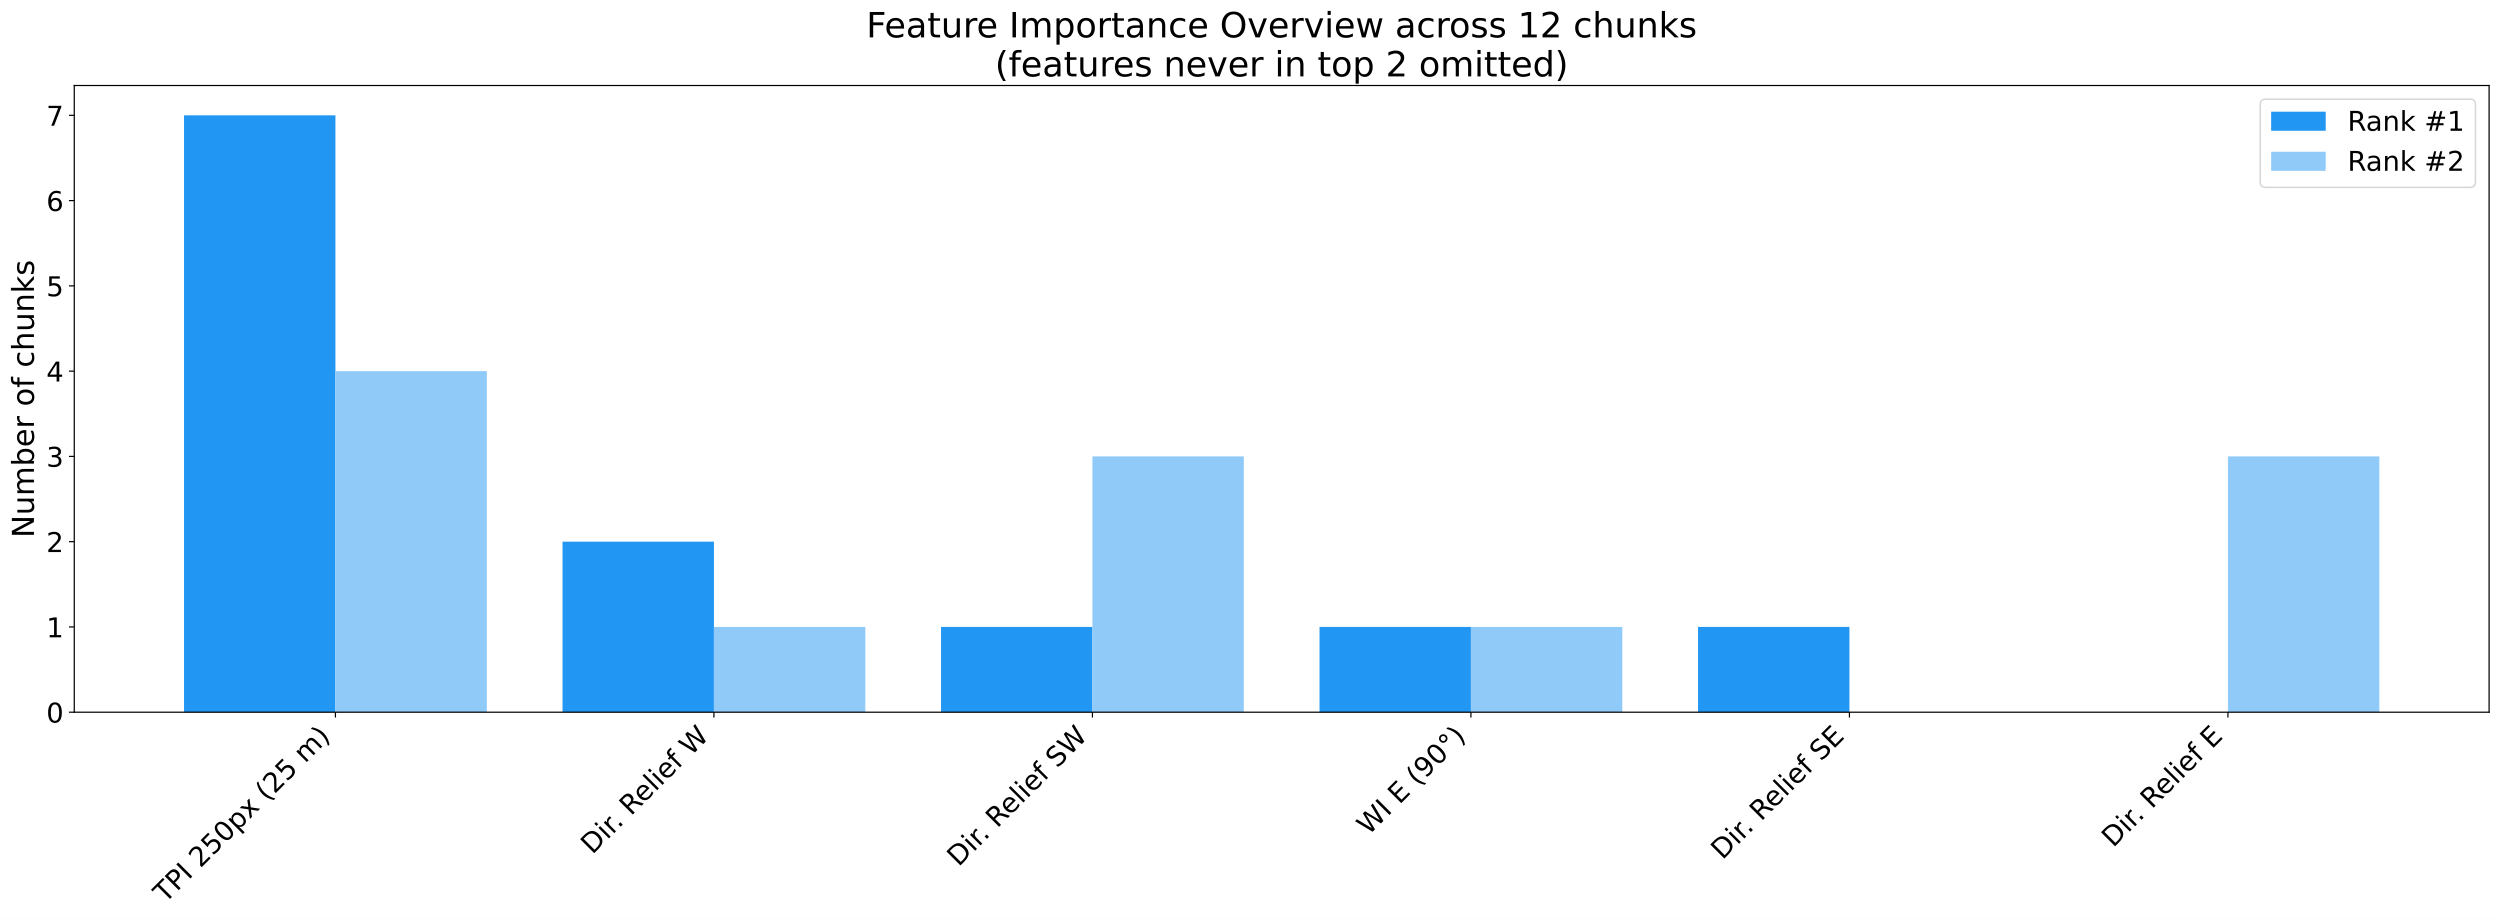
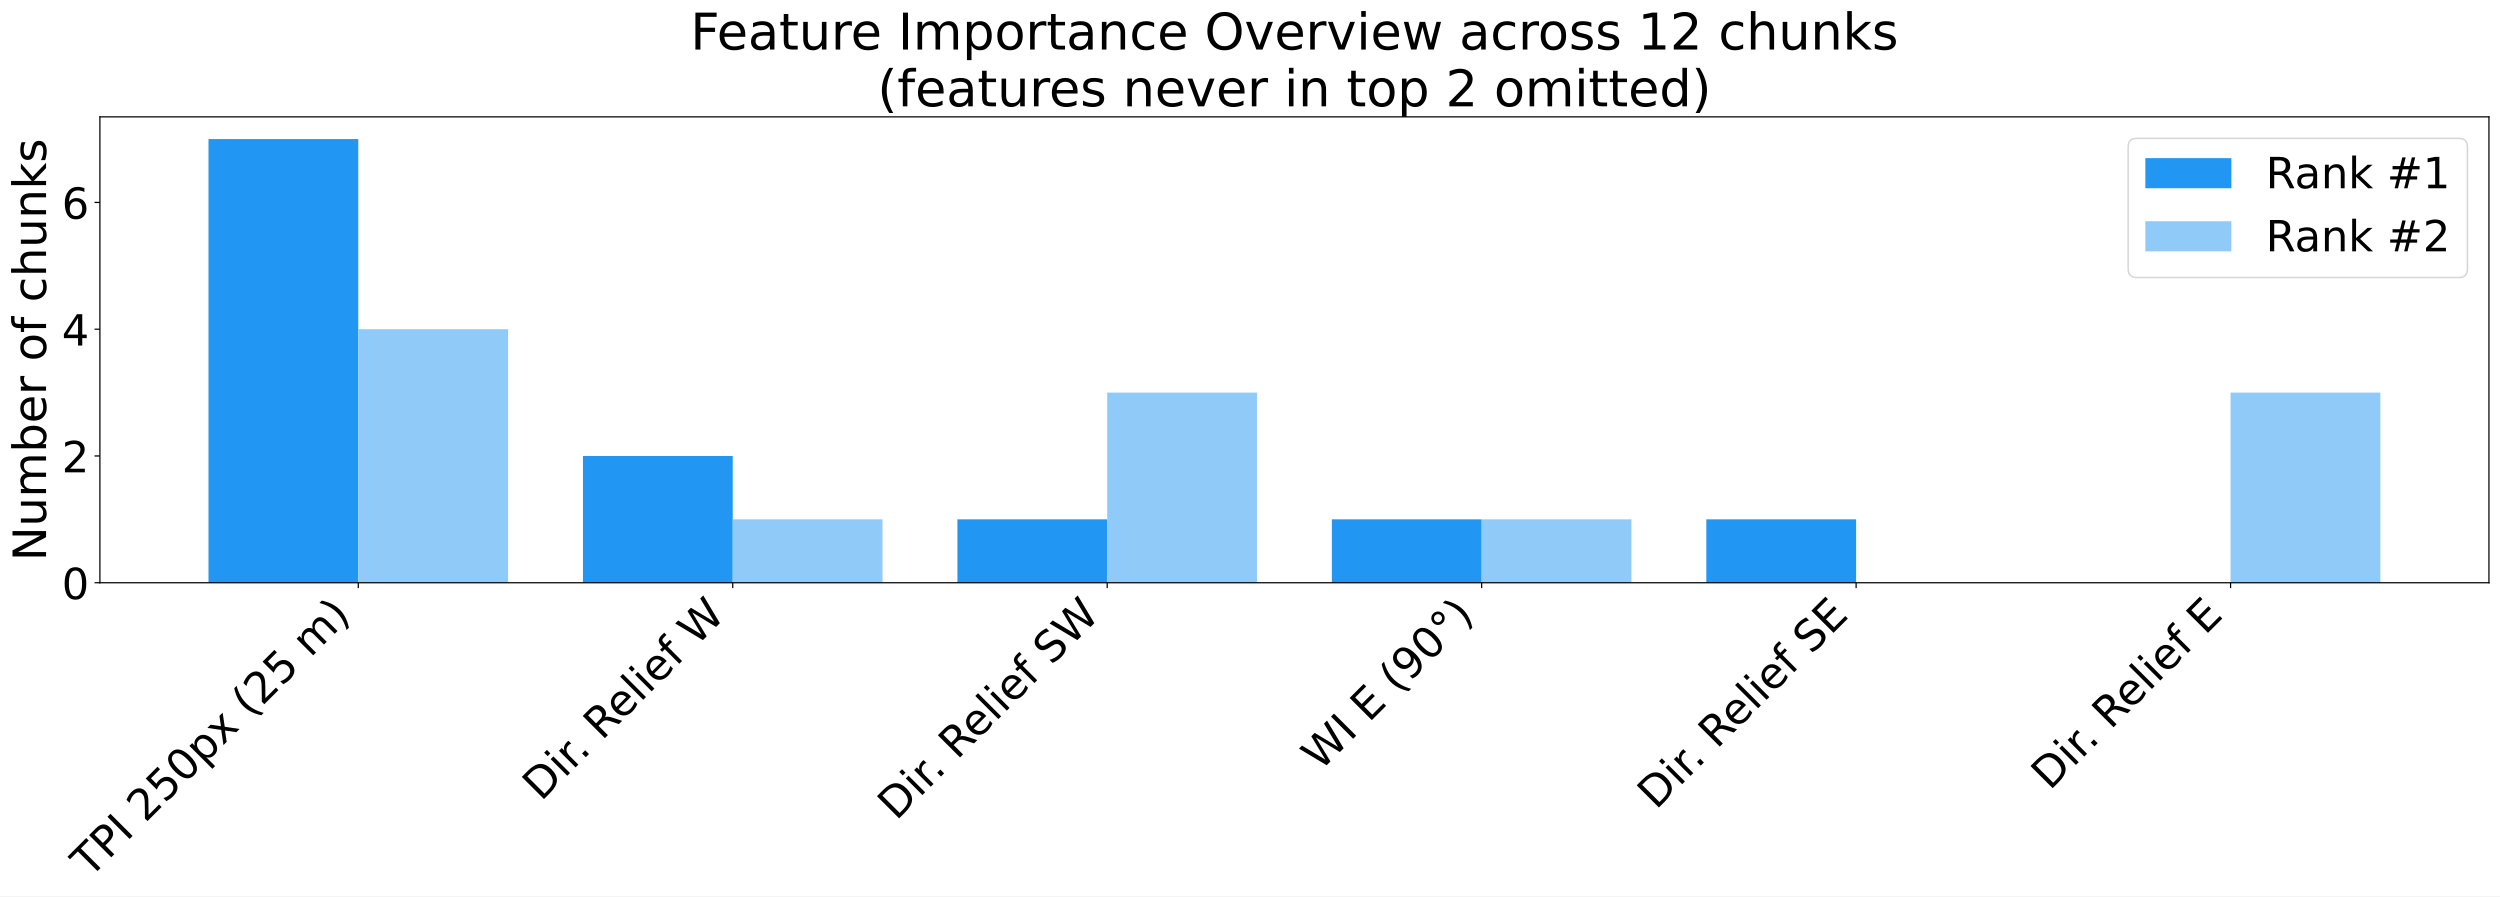
- <svg xmlns="http://www.w3.org/2000/svg" xmlns:xlink="http://www.w3.org/1999/xlink" width="1649.856pt" height="606.302pt" viewBox="0 0 1649.856 606.302" version="1.1">
+ <svg xmlns="http://www.w3.org/2000/svg" xmlns:xlink="http://www.w3.org/1999/xlink" width="1627.827pt" height="583.566pt" viewBox="0 0 1627.827 583.566" version="1.1">
  <defs>
    <style type="text/css">*{stroke-linejoin: round; stroke-linecap: butt}</style>
  </defs>
  <g id="figure_1">
    <g id="patch_1">
-       <path d="M 0 606.302  L 1649.856 606.302  L 1649.856 0  L 0 0  z " style="fill: #ffffff" />
+       <path d="M 0 583.566  L 1627.827 583.566  L 1627.827 0  L 0 0  z " style="fill: #ffffff" />
    </g>
    <g id="axes_1">
      <g id="patch_2">
-         <path d="M 49.009 470.012  L 1642.656 470.012  L 1642.656 56.431  L 49.009 56.431  z " style="fill: #ffffff" />
+         <path d="M 65.049 379.447  L 1620.627 379.447  L 1620.627 76.091  L 65.049 76.091  z " style="fill: #ffffff" />
      </g>
      <g id="patch_3">
-         <path d="M 121.447 470.012  L 221.362 470.012  L 221.362 76.126  L 121.447 76.126  z " clip-path="url(#p6438b0b3e3)" style="fill: #2196f3" />
+         <path d="M 135.757 379.447  L 233.286 379.447  L 233.286 90.536  L 135.757 90.536  z " clip-path="url(#pe30748d2df)" style="fill: #2196f3" />
      </g>
      <g id="patch_4">
-         <path d="M 371.235 470.012  L 471.151 470.012  L 471.151 357.473  L 371.235 357.473  z " clip-path="url(#p6438b0b3e3)" style="fill: #2196f3" />
+         <path d="M 379.578 379.447  L 477.107 379.447  L 477.107 296.901  L 379.578 296.901  z " clip-path="url(#pe30748d2df)" style="fill: #2196f3" />
      </g>
      <g id="patch_5">
-         <path d="M 621.023 470.012  L 720.939 470.012  L 720.939 413.742  L 621.023 413.742  z " clip-path="url(#p6438b0b3e3)" style="fill: #2196f3" />
+         <path d="M 623.399 379.447  L 720.928 379.447  L 720.928 338.174  L 623.399 338.174  z " clip-path="url(#pe30748d2df)" style="fill: #2196f3" />
      </g>
      <g id="patch_6">
-         <path d="M 870.811 470.012  L 970.727 470.012  L 970.727 413.742  L 870.811 413.742  z " clip-path="url(#p6438b0b3e3)" style="fill: #2196f3" />
+         <path d="M 867.22 379.447  L 964.749 379.447  L 964.749 338.174  L 867.22 338.174  z " clip-path="url(#pe30748d2df)" style="fill: #2196f3" />
      </g>
      <g id="patch_7">
-         <path d="M 1120.599 470.012  L 1220.515 470.012  L 1220.515 413.742  L 1120.599 413.742  z " clip-path="url(#p6438b0b3e3)" style="fill: #2196f3" />
+         <path d="M 1111.041 379.447  L 1208.57 379.447  L 1208.57 338.174  L 1111.041 338.174  z " clip-path="url(#pe30748d2df)" style="fill: #2196f3" />
      </g>
      <g id="patch_8">
-         <path d="M 1370.387 470.012  L 1470.303 470.012  L 1470.303 470.012  L 1370.387 470.012  z " clip-path="url(#p6438b0b3e3)" style="fill: #2196f3" />
+         <path d="M 1354.862 379.447  L 1452.39 379.447  L 1452.39 379.447  L 1354.862 379.447  z " clip-path="url(#pe30748d2df)" style="fill: #2196f3" />
      </g>
      <g id="patch_9">
-         <path d="M 221.362 470.012  L 321.278 470.012  L 321.278 244.934  L 221.362 244.934  z " clip-path="url(#p6438b0b3e3)" style="fill: #90caf9" />
+         <path d="M 233.286 379.447  L 330.814 379.447  L 330.814 214.355  L 233.286 214.355  z " clip-path="url(#pe30748d2df)" style="fill: #90caf9" />
      </g>
      <g id="patch_10">
-         <path d="M 471.151 470.012  L 571.066 470.012  L 571.066 413.742  L 471.151 413.742  z " clip-path="url(#p6438b0b3e3)" style="fill: #90caf9" />
+         <path d="M 477.107 379.447  L 574.635 379.447  L 574.635 338.174  L 477.107 338.174  z " clip-path="url(#pe30748d2df)" style="fill: #90caf9" />
      </g>
      <g id="patch_11">
-         <path d="M 720.939 470.012  L 820.854 470.012  L 820.854 301.203  L 720.939 301.203  z " clip-path="url(#p6438b0b3e3)" style="fill: #90caf9" />
+         <path d="M 720.928 379.447  L 818.456 379.447  L 818.456 255.628  L 720.928 255.628  z " clip-path="url(#pe30748d2df)" style="fill: #90caf9" />
      </g>
      <g id="patch_12">
-         <path d="M 970.727 470.012  L 1070.642 470.012  L 1070.642 413.742  L 970.727 413.742  z " clip-path="url(#p6438b0b3e3)" style="fill: #90caf9" />
+         <path d="M 964.749 379.447  L 1062.277 379.447  L 1062.277 338.174  L 964.749 338.174  z " clip-path="url(#pe30748d2df)" style="fill: #90caf9" />
      </g>
      <g id="patch_13">
-         <path d="M 1220.515 470.012  L 1320.43 470.012  L 1320.43 470.012  L 1220.515 470.012  z " clip-path="url(#p6438b0b3e3)" style="fill: #90caf9" />
+         <path d="M 1208.57 379.447  L 1306.098 379.447  L 1306.098 379.447  L 1208.57 379.447  z " clip-path="url(#pe30748d2df)" style="fill: #90caf9" />
      </g>
      <g id="patch_14">
-         <path d="M 1470.303 470.012  L 1570.218 470.012  L 1570.218 301.203  L 1470.303 301.203  z " clip-path="url(#p6438b0b3e3)" style="fill: #90caf9" />
+         <path d="M 1452.39 379.447  L 1549.919 379.447  L 1549.919 255.628  L 1452.39 255.628  z " clip-path="url(#pe30748d2df)" style="fill: #90caf9" />
      </g>
      <g id="matplotlib.axis_1">
        <g id="xtick_1">
          <g id="line2d_1">
            <defs>
-               <path id="m3a41e56d03" d="M 0 0  L 0 3.5  " style="stroke: #000000; stroke-width: 0.8" />
+               <path id="m54d99d243e" d="M 0 0  L 0 3.5  " style="stroke: #000000; stroke-width: 0.8" />
            </defs>
            <g>
-               <use xlink:href="#m3a41e56d03" x="221.362" y="470.012" style="stroke: #000000; stroke-width: 0.8" />
+               <use xlink:href="#m54d99d243e" x="233.286" y="379.447" style="stroke: #000000; stroke-width: 0.8" />
            </g>
          </g>
          <g id="text_1">
-             <g transform="translate(108.9431 596.4552) rotate(-45) scale(0.18 -0.18)">
+             <g transform="translate(58.41124 572.2481) rotate(-45) scale(0.28 -0.28)">
              <defs>
                <path id="DejaVuSans-54" d="M -19 4666  L 3928 4666  L 3928 4134  L 2272 4134  L 2272 0  L 1638 0  L 1638 4134  L -19 4134  L -19 4666  z " transform="scale(0.015625)" />
                <path id="DejaVuSans-50" d="M 1259 4147  L 1259 2394  L 2053 2394  Q 2494 2394 2734 2622  Q 2975 2850 2975 3272  Q 2975 3691 2734 3919  Q 2494 4147 2053 4147  L 1259 4147  z M 628 4666  L 2053 4666  Q 2838 4666 3239 4311  Q 3641 3956 3641 3272  Q 3641 2581 3239 2228  Q 2838 1875 2053 1875  L 1259 1875  L 1259 0  L 628 0  L 628 4666  z " transform="scale(0.015625)" />
                <path id="DejaVuSans-49" d="M 628 4666  L 1259 4666  L 1259 0  L 628 0  L 628 4666  z " transform="scale(0.015625)" />
                <path id="DejaVuSans-20" transform="scale(0.015625)" />
                <path id="DejaVuSans-32" d="M 1228 531  L 3431 531  L 3431 0  L 469 0  L 469 531  Q 828 903 1448 1529  Q 2069 2156 2228 2338  Q 2531 2678 2651 2914  Q 2772 3150 2772 3378  Q 2772 3750 2511 3984  Q 2250 4219 1831 4219  Q 1534 4219 1204 4116  Q 875 4013 500 3803  L 500 4441  Q 881 4594 1212 4672  Q 1544 4750 1819 4750  Q 2544 4750 2975 4387  Q 3406 4025 3406 3419  Q 3406 3131 3298 2873  Q 3191 2616 2906 2266  Q 2828 2175 2409 1742  Q 1991 1309 1228 531  z " transform="scale(0.015625)" />
                <path id="DejaVuSans-35" d="M 691 4666  L 3169 4666  L 3169 4134  L 1269 4134  L 1269 2991  Q 1406 3038 1543 3061  Q 1681 3084 1819 3084  Q 2600 3084 3056 2656  Q 3513 2228 3513 1497  Q 3513 744 3044 326  Q 2575 -91 1722 -91  Q 1428 -91 1123 -41  Q 819 9 494 109  L 494 744  Q 775 591 1075 516  Q 1375 441 1709 441  Q 2250 441 2565 725  Q 2881 1009 2881 1497  Q 2881 1984 2565 2268  Q 2250 2553 1709 2553  Q 1456 2553 1204 2497  Q 953 2441 691 2322  L 691 4666  z " transform="scale(0.015625)" />
                <path id="DejaVuSans-30" d="M 2034 4250  Q 1547 4250 1301 3770  Q 1056 3291 1056 2328  Q 1056 1369 1301 889  Q 1547 409 2034 409  Q 2525 409 2770 889  Q 3016 1369 3016 2328  Q 3016 3291 2770 3770  Q 2525 4250 2034 4250  z M 2034 4750  Q 2819 4750 3233 4129  Q 3647 3509 3647 2328  Q 3647 1150 3233 529  Q 2819 -91 2034 -91  Q 1250 -91 836 529  Q 422 1150 422 2328  Q 422 3509 836 4129  Q 1250 4750 2034 4750  z " transform="scale(0.015625)" />
                <path id="DejaVuSans-70" d="M 1159 525  L 1159 -1331  L 581 -1331  L 581 3500  L 1159 3500  L 1159 2969  Q 1341 3281 1617 3432  Q 1894 3584 2278 3584  Q 2916 3584 3314 3078  Q 3713 2572 3713 1747  Q 3713 922 3314 415  Q 2916 -91 2278 -91  Q 1894 -91 1617 61  Q 1341 213 1159 525  z M 3116 1747  Q 3116 2381 2855 2742  Q 2594 3103 2138 3103  Q 1681 3103 1420 2742  Q 1159 2381 1159 1747  Q 1159 1113 1420 752  Q 1681 391 2138 391  Q 2594 391 2855 752  Q 3116 1113 3116 1747  z " transform="scale(0.015625)" />
                <path id="DejaVuSans-78" d="M 3513 3500  L 2247 1797  L 3578 0  L 2900 0  L 1881 1375  L 863 0  L 184 0  L 1544 1831  L 300 3500  L 978 3500  L 1906 2253  L 2834 3500  L 3513 3500  z " transform="scale(0.015625)" />
                <path id="DejaVuSans-28" d="M 1984 4856  Q 1566 4138 1362 3434  Q 1159 2731 1159 2009  Q 1159 1288 1364 580  Q 1569 -128 1984 -844  L 1484 -844  Q 1016 -109 783 600  Q 550 1309 550 2009  Q 550 2706 781 3412  Q 1013 4119 1484 4856  L 1984 4856  z " transform="scale(0.015625)" />
                <path id="DejaVuSans-6d" d="M 3328 2828  Q 3544 3216 3844 3400  Q 4144 3584 4550 3584  Q 5097 3584 5394 3201  Q 5691 2819 5691 2113  L 5691 0  L 5113 0  L 5113 2094  Q 5113 2597 4934 2840  Q 4756 3084 4391 3084  Q 3944 3084 3684 2787  Q 3425 2491 3425 1978  L 3425 0  L 2847 0  L 2847 2094  Q 2847 2600 2669 2842  Q 2491 3084 2119 3084  Q 1678 3084 1418 2786  Q 1159 2488 1159 1978  L 1159 0  L 581 0  L 581 3500  L 1159 3500  L 1159 2956  Q 1356 3278 1631 3431  Q 1906 3584 2284 3584  Q 2666 3584 2933 3390  Q 3200 3197 3328 2828  z " transform="scale(0.015625)" />
                <path id="DejaVuSans-29" d="M 513 4856  L 1013 4856  Q 1481 4119 1714 3412  Q 1947 2706 1947 2009  Q 1947 1309 1714 600  Q 1481 -109 1013 -844  L 513 -844  Q 928 -128 1133 580  Q 1338 1288 1338 2009  Q 1338 2731 1133 3434  Q 928 4138 513 4856  z " transform="scale(0.015625)" />
              </defs>
              <use xlink:href="#DejaVuSans-54" />
              <use xlink:href="#DejaVuSans-50" transform="translate(61.08398 0)" />
              <use xlink:href="#DejaVuSans-49" transform="translate(121.3867 0)" />
              <use xlink:href="#DejaVuSans-20" transform="translate(150.8789 0)" />
              <use xlink:href="#DejaVuSans-32" transform="translate(182.666 0)" />
              <use xlink:href="#DejaVuSans-35" transform="translate(246.2891 0)" />
              <use xlink:href="#DejaVuSans-30" transform="translate(309.9121 0)" />
              <use xlink:href="#DejaVuSans-70" transform="translate(373.5352 0)" />
              <use xlink:href="#DejaVuSans-78" transform="translate(437.0117 0)" />
              <use xlink:href="#DejaVuSans-20" transform="translate(496.1914 0)" />
              <use xlink:href="#DejaVuSans-28" transform="translate(527.9785 0)" />
              <use xlink:href="#DejaVuSans-32" transform="translate(566.9922 0)" />
              <use xlink:href="#DejaVuSans-35" transform="translate(630.6152 0)" />
              <use xlink:href="#DejaVuSans-20" transform="translate(694.2383 0)" />
              <use xlink:href="#DejaVuSans-6d" transform="translate(726.0254 0)" />
              <use xlink:href="#DejaVuSans-29" transform="translate(823.4375 0)" />
            </g>
          </g>
        </g>
        <g id="xtick_2">
          <g id="line2d_2">
            <g>
-               <use xlink:href="#m3a41e56d03" x="471.151" y="470.012" style="stroke: #000000; stroke-width: 0.8" />
+               <use xlink:href="#m54d99d243e" x="477.107" y="379.447" style="stroke: #000000; stroke-width: 0.8" />
            </g>
          </g>
          <g id="text_2">
-             <g transform="translate(390.889 564.2973) rotate(-45) scale(0.18 -0.18)">
+             <g transform="translate(352.2556 522.2247) rotate(-45) scale(0.28 -0.28)">
              <defs>
                <path id="DejaVuSans-44" d="M 1259 4147  L 1259 519  L 2022 519  Q 2988 519 3436 956  Q 3884 1394 3884 2338  Q 3884 3275 3436 3711  Q 2988 4147 2022 4147  L 1259 4147  z M 628 4666  L 1925 4666  Q 3281 4666 3915 4102  Q 4550 3538 4550 2338  Q 4550 1131 3912 565  Q 3275 0 1925 0  L 628 0  L 628 4666  z " transform="scale(0.015625)" />
                <path id="DejaVuSans-69" d="M 603 3500  L 1178 3500  L 1178 0  L 603 0  L 603 3500  z M 603 4863  L 1178 4863  L 1178 4134  L 603 4134  L 603 4863  z " transform="scale(0.015625)" />
                <path id="DejaVuSans-72" d="M 2631 2963  Q 2534 3019 2420 3045  Q 2306 3072 2169 3072  Q 1681 3072 1420 2755  Q 1159 2438 1159 1844  L 1159 0  L 581 0  L 581 3500  L 1159 3500  L 1159 2956  Q 1341 3275 1631 3429  Q 1922 3584 2338 3584  Q 2397 3584 2469 3576  Q 2541 3569 2628 3553  L 2631 2963  z " transform="scale(0.015625)" />
                <path id="DejaVuSans-2e" d="M 684 794  L 1344 794  L 1344 0  L 684 0  L 684 794  z " transform="scale(0.015625)" />
                <path id="DejaVuSans-52" d="M 2841 2188  Q 3044 2119 3236 1894  Q 3428 1669 3622 1275  L 4263 0  L 3584 0  L 2988 1197  Q 2756 1666 2539 1819  Q 2322 1972 1947 1972  L 1259 1972  L 1259 0  L 628 0  L 628 4666  L 2053 4666  Q 2853 4666 3247 4331  Q 3641 3997 3641 3322  Q 3641 2881 3436 2590  Q 3231 2300 2841 2188  z M 1259 4147  L 1259 2491  L 2053 2491  Q 2509 2491 2742 2702  Q 2975 2913 2975 3322  Q 2975 3731 2742 3939  Q 2509 4147 2053 4147  L 1259 4147  z " transform="scale(0.015625)" />
                <path id="DejaVuSans-65" d="M 3597 1894  L 3597 1613  L 953 1613  Q 991 1019 1311 708  Q 1631 397 2203 397  Q 2534 397 2845 478  Q 3156 559 3463 722  L 3463 178  Q 3153 47 2828 -22  Q 2503 -91 2169 -91  Q 1331 -91 842 396  Q 353 884 353 1716  Q 353 2575 817 3079  Q 1281 3584 2069 3584  Q 2775 3584 3186 3129  Q 3597 2675 3597 1894  z M 3022 2063  Q 3016 2534 2758 2815  Q 2500 3097 2075 3097  Q 1594 3097 1305 2825  Q 1016 2553 972 2059  L 3022 2063  z " transform="scale(0.015625)" />
                <path id="DejaVuSans-6c" d="M 603 4863  L 1178 4863  L 1178 0  L 603 0  L 603 4863  z " transform="scale(0.015625)" />
                <path id="DejaVuSans-66" d="M 2375 4863  L 2375 4384  L 1825 4384  Q 1516 4384 1395 4259  Q 1275 4134 1275 3809  L 1275 3500  L 2222 3500  L 2222 3053  L 1275 3053  L 1275 0  L 697 0  L 697 3053  L 147 3053  L 147 3500  L 697 3500  L 697 3744  Q 697 4328 969 4595  Q 1241 4863 1831 4863  L 2375 4863  z " transform="scale(0.015625)" />
                <path id="DejaVuSans-57" d="M 213 4666  L 850 4666  L 1831 722  L 2809 4666  L 3519 4666  L 4500 722  L 5478 4666  L 6119 4666  L 4947 0  L 4153 0  L 3169 4050  L 2175 0  L 1381 0  L 213 4666  z " transform="scale(0.015625)" />
              </defs>
              <use xlink:href="#DejaVuSans-44" />
              <use xlink:href="#DejaVuSans-69" transform="translate(77.00195 0)" />
              <use xlink:href="#DejaVuSans-72" transform="translate(104.7852 0)" />
              <use xlink:href="#DejaVuSans-2e" transform="translate(136.7734 0)" />
              <use xlink:href="#DejaVuSans-20" transform="translate(168.5605 0)" />
              <use xlink:href="#DejaVuSans-52" transform="translate(200.3477 0)" />
              <use xlink:href="#DejaVuSans-65" transform="translate(265.3301 0)" />
              <use xlink:href="#DejaVuSans-6c" transform="translate(326.8535 0)" />
              <use xlink:href="#DejaVuSans-69" transform="translate(354.6367 0)" />
              <use xlink:href="#DejaVuSans-65" transform="translate(382.4199 0)" />
              <use xlink:href="#DejaVuSans-66" transform="translate(443.9434 0)" />
              <use xlink:href="#DejaVuSans-20" transform="translate(479.1484 0)" />
              <use xlink:href="#DejaVuSans-57" transform="translate(510.9355 0)" />
            </g>
          </g>
        </g>
        <g id="xtick_3">
          <g id="line2d_3">
            <g>
-               <use xlink:href="#m3a41e56d03" x="720.939" y="470.012" style="stroke: #000000; stroke-width: 0.8" />
+               <use xlink:href="#m54d99d243e" x="720.928" y="379.447" style="stroke: #000000; stroke-width: 0.8" />
            </g>
          </g>
          <g id="text_3">
-             <g transform="translate(632.5968 572.3775) rotate(-45) scale(0.18 -0.18)">
+             <g transform="translate(583.5072 534.794) rotate(-45) scale(0.28 -0.28)">
              <defs>
                <path id="DejaVuSans-53" d="M 3425 4513  L 3425 3897  Q 3066 4069 2747 4153  Q 2428 4238 2131 4238  Q 1616 4238 1336 4038  Q 1056 3838 1056 3469  Q 1056 3159 1242 3001  Q 1428 2844 1947 2747  L 2328 2669  Q 3034 2534 3370 2195  Q 3706 1856 3706 1288  Q 3706 609 3251 259  Q 2797 -91 1919 -91  Q 1588 -91 1214 -16  Q 841 59 441 206  L 441 856  Q 825 641 1194 531  Q 1563 422 1919 422  Q 2459 422 2753 634  Q 3047 847 3047 1241  Q 3047 1584 2836 1778  Q 2625 1972 2144 2069  L 1759 2144  Q 1053 2284 737 2584  Q 422 2884 422 3419  Q 422 4038 858 4394  Q 1294 4750 2059 4750  Q 2388 4750 2728 4690  Q 3069 4631 3425 4513  z " transform="scale(0.015625)" />
              </defs>
              <use xlink:href="#DejaVuSans-44" />
              <use xlink:href="#DejaVuSans-69" transform="translate(77.00195 0)" />
              <use xlink:href="#DejaVuSans-72" transform="translate(104.7852 0)" />
              <use xlink:href="#DejaVuSans-2e" transform="translate(136.7734 0)" />
              <use xlink:href="#DejaVuSans-20" transform="translate(168.5605 0)" />
              <use xlink:href="#DejaVuSans-52" transform="translate(200.3477 0)" />
              <use xlink:href="#DejaVuSans-65" transform="translate(265.3301 0)" />
              <use xlink:href="#DejaVuSans-6c" transform="translate(326.8535 0)" />
              <use xlink:href="#DejaVuSans-69" transform="translate(354.6367 0)" />
              <use xlink:href="#DejaVuSans-65" transform="translate(382.4199 0)" />
              <use xlink:href="#DejaVuSans-66" transform="translate(443.9434 0)" />
              <use xlink:href="#DejaVuSans-20" transform="translate(479.1484 0)" />
              <use xlink:href="#DejaVuSans-53" transform="translate(510.9355 0)" />
              <use xlink:href="#DejaVuSans-57" transform="translate(574.4121 0)" />
            </g>
          </g>
        </g>
        <g id="xtick_4">
          <g id="line2d_4">
            <g>
-               <use xlink:href="#m3a41e56d03" x="970.727" y="470.012" style="stroke: #000000; stroke-width: 0.8" />
+               <use xlink:href="#m54d99d243e" x="964.749" y="379.447" style="stroke: #000000; stroke-width: 0.8" />
            </g>
          </g>
          <g id="text_4">
-             <g transform="translate(903.1154 551.6469) rotate(-45) scale(0.18 -0.18)">
+             <g transform="translate(859.5758 502.5464) rotate(-45) scale(0.28 -0.28)">
              <defs>
                <path id="DejaVuSans-45" d="M 628 4666  L 3578 4666  L 3578 4134  L 1259 4134  L 1259 2753  L 3481 2753  L 3481 2222  L 1259 2222  L 1259 531  L 3634 531  L 3634 0  L 628 0  L 628 4666  z " transform="scale(0.015625)" />
                <path id="DejaVuSans-39" d="M 703 97  L 703 672  Q 941 559 1184 500  Q 1428 441 1663 441  Q 2288 441 2617 861  Q 2947 1281 2994 2138  Q 2813 1869 2534 1725  Q 2256 1581 1919 1581  Q 1219 1581 811 2004  Q 403 2428 403 3163  Q 403 3881 828 4315  Q 1253 4750 1959 4750  Q 2769 4750 3195 4129  Q 3622 3509 3622 2328  Q 3622 1225 3098 567  Q 2575 -91 1691 -91  Q 1453 -91 1209 -44  Q 966 3 703 97  z M 1959 2075  Q 2384 2075 2632 2365  Q 2881 2656 2881 3163  Q 2881 3666 2632 3958  Q 2384 4250 1959 4250  Q 1534 4250 1286 3958  Q 1038 3666 1038 3163  Q 1038 2656 1286 2365  Q 1534 2075 1959 2075  z " transform="scale(0.015625)" />
                <path id="DejaVuSans-b0" d="M 1600 4347  Q 1350 4347 1178 4173  Q 1006 4000 1006 3750  Q 1006 3503 1178 3333  Q 1350 3163 1600 3163  Q 1850 3163 2022 3333  Q 2194 3503 2194 3750  Q 2194 3997 2020 4172  Q 1847 4347 1600 4347  z M 1600 4750  Q 1800 4750 1984 4673  Q 2169 4597 2303 4453  Q 2447 4313 2519 4134  Q 2591 3956 2591 3750  Q 2591 3338 2302 3052  Q 2013 2766 1594 2766  Q 1172 2766 890 3047  Q 609 3328 609 3750  Q 609 4169 896 4459  Q 1184 4750 1600 4750  z " transform="scale(0.015625)" />
              </defs>
              <use xlink:href="#DejaVuSans-57" />
              <use xlink:href="#DejaVuSans-49" transform="translate(98.87695 0)" />
              <use xlink:href="#DejaVuSans-20" transform="translate(128.3691 0)" />
              <use xlink:href="#DejaVuSans-45" transform="translate(160.1562 0)" />
              <use xlink:href="#DejaVuSans-20" transform="translate(223.3398 0)" />
              <use xlink:href="#DejaVuSans-28" transform="translate(255.127 0)" />
              <use xlink:href="#DejaVuSans-39" transform="translate(294.1406 0)" />
              <use xlink:href="#DejaVuSans-30" transform="translate(357.7637 0)" />
              <use xlink:href="#DejaVuSans-b0" transform="translate(421.3867 0)" />
              <use xlink:href="#DejaVuSans-29" transform="translate(471.3867 0)" />
            </g>
          </g>
        </g>
        <g id="xtick_5">
          <g id="line2d_5">
            <g>
-               <use xlink:href="#m3a41e56d03" x="1220.515" y="470.012" style="stroke: #000000; stroke-width: 0.8" />
+               <use xlink:href="#m54d99d243e" x="1208.57" y="379.447" style="stroke: #000000; stroke-width: 0.8" />
            </g>
          </g>
          <g id="text_5">
-             <g transform="translate(1136.715 567.8353) rotate(-45) scale(0.18 -0.18)">
+             <g transform="translate(1078.215 527.7282) rotate(-45) scale(0.28 -0.28)">
              <use xlink:href="#DejaVuSans-44" />
              <use xlink:href="#DejaVuSans-69" transform="translate(77.00195 0)" />
              <use xlink:href="#DejaVuSans-72" transform="translate(104.7852 0)" />
              <use xlink:href="#DejaVuSans-2e" transform="translate(136.7734 0)" />
              <use xlink:href="#DejaVuSans-20" transform="translate(168.5605 0)" />
              <use xlink:href="#DejaVuSans-52" transform="translate(200.3477 0)" />
              <use xlink:href="#DejaVuSans-65" transform="translate(265.3301 0)" />
              <use xlink:href="#DejaVuSans-6c" transform="translate(326.8535 0)" />
              <use xlink:href="#DejaVuSans-69" transform="translate(354.6367 0)" />
              <use xlink:href="#DejaVuSans-65" transform="translate(382.4199 0)" />
              <use xlink:href="#DejaVuSans-66" transform="translate(443.9434 0)" />
              <use xlink:href="#DejaVuSans-20" transform="translate(479.1484 0)" />
              <use xlink:href="#DejaVuSans-53" transform="translate(510.9355 0)" />
              <use xlink:href="#DejaVuSans-45" transform="translate(574.4121 0)" />
            </g>
          </g>
        </g>
        <g id="xtick_6">
          <g id="line2d_6">
            <g>
-               <use xlink:href="#m3a41e56d03" x="1470.303" y="470.012" style="stroke: #000000; stroke-width: 0.8" />
+               <use xlink:href="#m54d99d243e" x="1452.39" y="379.447" style="stroke: #000000; stroke-width: 0.8" />
            </g>
          </g>
          <g id="text_6">
-             <g transform="translate(1394.583 559.755) rotate(-45) scale(0.18 -0.18)">
+             <g transform="translate(1334.605 515.159) rotate(-45) scale(0.28 -0.28)">
              <use xlink:href="#DejaVuSans-44" />
              <use xlink:href="#DejaVuSans-69" transform="translate(77.00195 0)" />
              <use xlink:href="#DejaVuSans-72" transform="translate(104.7852 0)" />
              <use xlink:href="#DejaVuSans-2e" transform="translate(136.7734 0)" />
              <use xlink:href="#DejaVuSans-20" transform="translate(168.5605 0)" />
              <use xlink:href="#DejaVuSans-52" transform="translate(200.3477 0)" />
              <use xlink:href="#DejaVuSans-65" transform="translate(265.3301 0)" />
              <use xlink:href="#DejaVuSans-6c" transform="translate(326.8535 0)" />
              <use xlink:href="#DejaVuSans-69" transform="translate(354.6367 0)" />
              <use xlink:href="#DejaVuSans-65" transform="translate(382.4199 0)" />
              <use xlink:href="#DejaVuSans-66" transform="translate(443.9434 0)" />
              <use xlink:href="#DejaVuSans-20" transform="translate(479.1484 0)" />
              <use xlink:href="#DejaVuSans-45" transform="translate(510.9355 0)" />
            </g>
          </g>
        </g>
      </g>
      <g id="matplotlib.axis_2">
        <g id="ytick_1">
          <g id="line2d_7">
            <defs>
-               <path id="mb2221ef22f" d="M 0 0  L -3.5 0  " style="stroke: #000000; stroke-width: 0.8" />
+               <path id="m50b1406641" d="M 0 0  L -3.5 0  " style="stroke: #000000; stroke-width: 0.8" />
            </defs>
            <g>
-               <use xlink:href="#mb2221ef22f" x="49.009" y="470.012" style="stroke: #000000; stroke-width: 0.8" />
+               <use xlink:href="#m50b1406641" x="65.049" y="379.447" style="stroke: #000000; stroke-width: 0.8" />
            </g>
          </g>
          <g id="text_7">
-             <g transform="translate(30.55625 476.8502) scale(0.18 -0.18)">
+             <g transform="translate(40.23438 390.0848) scale(0.28 -0.28)">
              <use xlink:href="#DejaVuSans-30" />
            </g>
          </g>
        </g>
        <g id="ytick_2">
          <g id="line2d_8">
            <g>
-               <use xlink:href="#mb2221ef22f" x="49.009" y="413.742" style="stroke: #000000; stroke-width: 0.8" />
+               <use xlink:href="#m50b1406641" x="65.049" y="296.901" style="stroke: #000000; stroke-width: 0.8" />
            </g>
          </g>
          <g id="text_8">
-             <g transform="translate(30.55625 420.5808) scale(0.18 -0.18)">
-               <defs>
-                 <path id="DejaVuSans-31" d="M 794 531  L 1825 531  L 1825 4091  L 703 3866  L 703 4441  L 1819 4666  L 2450 4666  L 2450 531  L 3481 531  L 3481 0  L 794 0  L 794 531  z " transform="scale(0.015625)" />
-               </defs>
-               <use xlink:href="#DejaVuSans-31" />
+             <g transform="translate(40.23438 307.5388) scale(0.28 -0.28)">
+               <use xlink:href="#DejaVuSans-32" />
            </g>
          </g>
        </g>
        <g id="ytick_3">
          <g id="line2d_9">
            <g>
-               <use xlink:href="#mb2221ef22f" x="49.009" y="357.473" style="stroke: #000000; stroke-width: 0.8" />
+               <use xlink:href="#m50b1406641" x="65.049" y="214.355" style="stroke: #000000; stroke-width: 0.8" />
            </g>
          </g>
          <g id="text_9">
-             <g transform="translate(30.55625 364.3114) scale(0.18 -0.18)">
-               <use xlink:href="#DejaVuSans-32" />
+             <g transform="translate(40.23438 224.9929) scale(0.28 -0.28)">
+               <defs>
+                 <path id="DejaVuSans-34" d="M 2419 4116  L 825 1625  L 2419 1625  L 2419 4116  z M 2253 4666  L 3047 4666  L 3047 1625  L 3713 1625  L 3713 1100  L 3047 1100  L 3047 0  L 2419 0  L 2419 1100  L 313 1100  L 313 1709  L 2253 4666  z " transform="scale(0.015625)" />
+               </defs>
+               <use xlink:href="#DejaVuSans-34" />
            </g>
          </g>
        </g>
        <g id="ytick_4">
          <g id="line2d_10">
            <g>
-               <use xlink:href="#mb2221ef22f" x="49.009" y="301.203" style="stroke: #000000; stroke-width: 0.8" />
+               <use xlink:href="#m50b1406641" x="65.049" y="131.809" style="stroke: #000000; stroke-width: 0.8" />
            </g>
          </g>
          <g id="text_10">
-             <g transform="translate(30.55625 308.0419) scale(0.18 -0.18)">
-               <defs>
-                 <path id="DejaVuSans-33" d="M 2597 2516  Q 3050 2419 3304 2112  Q 3559 1806 3559 1356  Q 3559 666 3084 287  Q 2609 -91 1734 -91  Q 1441 -91 1130 -33  Q 819 25 488 141  L 488 750  Q 750 597 1062 519  Q 1375 441 1716 441  Q 2309 441 2620 675  Q 2931 909 2931 1356  Q 2931 1769 2642 2001  Q 2353 2234 1838 2234  L 1294 2234  L 1294 2753  L 1863 2753  Q 2328 2753 2575 2939  Q 2822 3125 2822 3475  Q 2822 3834 2567 4026  Q 2313 4219 1838 4219  Q 1578 4219 1281 4162  Q 984 4106 628 3988  L 628 4550  Q 988 4650 1302 4700  Q 1616 4750 1894 4750  Q 2613 4750 3031 4423  Q 3450 4097 3450 3541  Q 3450 3153 3228 2886  Q 3006 2619 2597 2516  z " transform="scale(0.015625)" />
-               </defs>
-               <use xlink:href="#DejaVuSans-33" />
-             </g>
-           </g>
-         </g>
-         <g id="ytick_5">
-           <g id="line2d_11">
-             <g>
-               <use xlink:href="#mb2221ef22f" x="49.009" y="244.934" style="stroke: #000000; stroke-width: 0.8" />
-             </g>
-           </g>
-           <g id="text_11">
-             <g transform="translate(30.55625 251.7725) scale(0.18 -0.18)">
-               <defs>
-                 <path id="DejaVuSans-34" d="M 2419 4116  L 825 1625  L 2419 1625  L 2419 4116  z M 2253 4666  L 3047 4666  L 3047 1625  L 3713 1625  L 3713 1100  L 3047 1100  L 3047 0  L 2419 0  L 2419 1100  L 313 1100  L 313 1709  L 2253 4666  z " transform="scale(0.015625)" />
-               </defs>
-               <use xlink:href="#DejaVuSans-34" />
-             </g>
-           </g>
-         </g>
-         <g id="ytick_6">
-           <g id="line2d_12">
-             <g>
-               <use xlink:href="#mb2221ef22f" x="49.009" y="188.665" style="stroke: #000000; stroke-width: 0.8" />
-             </g>
-           </g>
-           <g id="text_12">
-             <g transform="translate(30.55625 195.5031) scale(0.18 -0.18)">
-               <use xlink:href="#DejaVuSans-35" />
-             </g>
-           </g>
-         </g>
-         <g id="ytick_7">
-           <g id="line2d_13">
-             <g>
-               <use xlink:href="#mb2221ef22f" x="49.009" y="132.395" style="stroke: #000000; stroke-width: 0.8" />
-             </g>
-           </g>
-           <g id="text_13">
-             <g transform="translate(30.55625 139.2337) scale(0.18 -0.18)">
+             <g transform="translate(40.23438 142.4469) scale(0.28 -0.28)">
              <defs>
                <path id="DejaVuSans-36" d="M 2113 2584  Q 1688 2584 1439 2293  Q 1191 2003 1191 1497  Q 1191 994 1439 701  Q 1688 409 2113 409  Q 2538 409 2786 701  Q 3034 994 3034 1497  Q 3034 2003 2786 2293  Q 2538 2584 2113 2584  z M 3366 4563  L 3366 3988  Q 3128 4100 2886 4159  Q 2644 4219 2406 4219  Q 1781 4219 1451 3797  Q 1122 3375 1075 2522  Q 1259 2794 1537 2939  Q 1816 3084 2150 3084  Q 2853 3084 3261 2657  Q 3669 2231 3669 1497  Q 3669 778 3244 343  Q 2819 -91 2113 -91  Q 1303 -91 875 529  Q 447 1150 447 2328  Q 447 3434 972 4092  Q 1497 4750 2381 4750  Q 2619 4750 2861 4703  Q 3103 4656 3366 4563  z " transform="scale(0.015625)" />
              </defs>
              <use xlink:href="#DejaVuSans-36" />
            </g>
          </g>
        </g>
-         <g id="ytick_8">
-           <g id="line2d_14">
-             <g>
-               <use xlink:href="#mb2221ef22f" x="49.009" y="76.126" style="stroke: #000000; stroke-width: 0.8" />
-             </g>
-           </g>
-           <g id="text_14">
-             <g transform="translate(30.55625 82.96426) scale(0.18 -0.18)">
-               <defs>
-                 <path id="DejaVuSans-37" d="M 525 4666  L 3525 4666  L 3525 4397  L 1831 0  L 1172 0  L 2766 4134  L 525 4134  L 525 4666  z " transform="scale(0.015625)" />
-               </defs>
-               <use xlink:href="#DejaVuSans-37" />
-             </g>
-           </g>
-         </g>
-         <g id="text_15">
-           <g transform="translate(22.39688 354.8996) rotate(-90) scale(0.2 -0.2)">
+         <g id="text_11">
+           <g transform="translate(29.99531 365.286) rotate(-90) scale(0.3 -0.3)">
            <defs>
              <path id="DejaVuSans-4e" d="M 628 4666  L 1478 4666  L 3547 763  L 3547 4666  L 4159 4666  L 4159 0  L 3309 0  L 1241 3903  L 1241 0  L 628 0  L 628 4666  z " transform="scale(0.015625)" />
              <path id="DejaVuSans-75" d="M 544 1381  L 544 3500  L 1119 3500  L 1119 1403  Q 1119 906 1312 657  Q 1506 409 1894 409  Q 2359 409 2629 706  Q 2900 1003 2900 1516  L 2900 3500  L 3475 3500  L 3475 0  L 2900 0  L 2900 538  Q 2691 219 2414 64  Q 2138 -91 1772 -91  Q 1169 -91 856 284  Q 544 659 544 1381  z M 1991 3584  L 1991 3584  z " transform="scale(0.015625)" />
              <path id="DejaVuSans-62" d="M 3116 1747  Q 3116 2381 2855 2742  Q 2594 3103 2138 3103  Q 1681 3103 1420 2742  Q 1159 2381 1159 1747  Q 1159 1113 1420 752  Q 1681 391 2138 391  Q 2594 391 2855 752  Q 3116 1113 3116 1747  z M 1159 2969  Q 1341 3281 1617 3432  Q 1894 3584 2278 3584  Q 2916 3584 3314 3078  Q 3713 2572 3713 1747  Q 3713 922 3314 415  Q 2916 -91 2278 -91  Q 1894 -91 1617 61  Q 1341 213 1159 525  L 1159 0  L 581 0  L 581 4863  L 1159 4863  L 1159 2969  z " transform="scale(0.015625)" />
              <path id="DejaVuSans-6f" d="M 1959 3097  Q 1497 3097 1228 2736  Q 959 2375 959 1747  Q 959 1119 1226 758  Q 1494 397 1959 397  Q 2419 397 2687 759  Q 2956 1122 2956 1747  Q 2956 2369 2687 2733  Q 2419 3097 1959 3097  z M 1959 3584  Q 2709 3584 3137 3096  Q 3566 2609 3566 1747  Q 3566 888 3137 398  Q 2709 -91 1959 -91  Q 1206 -91 779 398  Q 353 888 353 1747  Q 353 2609 779 3096  Q 1206 3584 1959 3584  z " transform="scale(0.015625)" />
              <path id="DejaVuSans-63" d="M 3122 3366  L 3122 2828  Q 2878 2963 2633 3030  Q 2388 3097 2138 3097  Q 1578 3097 1268 2742  Q 959 2388 959 1747  Q 959 1106 1268 751  Q 1578 397 2138 397  Q 2388 397 2633 464  Q 2878 531 3122 666  L 3122 134  Q 2881 22 2623 -34  Q 2366 -91 2075 -91  Q 1284 -91 818 406  Q 353 903 353 1747  Q 353 2603 823 3093  Q 1294 3584 2113 3584  Q 2378 3584 2631 3529  Q 2884 3475 3122 3366  z " transform="scale(0.015625)" />
              <path id="DejaVuSans-68" d="M 3513 2113  L 3513 0  L 2938 0  L 2938 2094  Q 2938 2591 2744 2837  Q 2550 3084 2163 3084  Q 1697 3084 1428 2787  Q 1159 2491 1159 1978  L 1159 0  L 581 0  L 581 4863  L 1159 4863  L 1159 2956  Q 1366 3272 1645 3428  Q 1925 3584 2291 3584  Q 2894 3584 3203 3211  Q 3513 2838 3513 2113  z " transform="scale(0.015625)" />
              <path id="DejaVuSans-6e" d="M 3513 2113  L 3513 0  L 2938 0  L 2938 2094  Q 2938 2591 2744 2837  Q 2550 3084 2163 3084  Q 1697 3084 1428 2787  Q 1159 2491 1159 1978  L 1159 0  L 581 0  L 581 3500  L 1159 3500  L 1159 2956  Q 1366 3272 1645 3428  Q 1925 3584 2291 3584  Q 2894 3584 3203 3211  Q 3513 2838 3513 2113  z " transform="scale(0.015625)" />
              <path id="DejaVuSans-6b" d="M 581 4863  L 1159 4863  L 1159 1991  L 2875 3500  L 3609 3500  L 1753 1863  L 3688 0  L 2938 0  L 1159 1709  L 1159 0  L 581 0  L 581 4863  z " transform="scale(0.015625)" />
              <path id="DejaVuSans-73" d="M 2834 3397  L 2834 2853  Q 2591 2978 2328 3040  Q 2066 3103 1784 3103  Q 1356 3103 1142 2972  Q 928 2841 928 2578  Q 928 2378 1081 2264  Q 1234 2150 1697 2047  L 1894 2003  Q 2506 1872 2764 1633  Q 3022 1394 3022 966  Q 3022 478 2636 193  Q 2250 -91 1575 -91  Q 1294 -91 989 -36  Q 684 19 347 128  L 347 722  Q 666 556 975 473  Q 1284 391 1588 391  Q 1994 391 2212 530  Q 2431 669 2431 922  Q 2431 1156 2273 1281  Q 2116 1406 1581 1522  L 1381 1569  Q 847 1681 609 1914  Q 372 2147 372 2553  Q 372 3047 722 3315  Q 1072 3584 1716 3584  Q 2034 3584 2315 3537  Q 2597 3491 2834 3397  z " transform="scale(0.015625)" />
            </defs>
            <use xlink:href="#DejaVuSans-4e" />
            <use xlink:href="#DejaVuSans-75" transform="translate(74.80469 0)" />
            <use xlink:href="#DejaVuSans-6d" transform="translate(138.1836 0)" />
            <use xlink:href="#DejaVuSans-62" transform="translate(235.5957 0)" />
            <use xlink:href="#DejaVuSans-65" transform="translate(299.0723 0)" />
            <use xlink:href="#DejaVuSans-72" transform="translate(360.5957 0)" />
            <use xlink:href="#DejaVuSans-20" transform="translate(401.709 0)" />
            <use xlink:href="#DejaVuSans-6f" transform="translate(433.4961 0)" />
            <use xlink:href="#DejaVuSans-66" transform="translate(494.6777 0)" />
            <use xlink:href="#DejaVuSans-20" transform="translate(529.8828 0)" />
            <use xlink:href="#DejaVuSans-63" transform="translate(561.6699 0)" />
            <use xlink:href="#DejaVuSans-68" transform="translate(616.6504 0)" />
            <use xlink:href="#DejaVuSans-75" transform="translate(680.0293 0)" />
            <use xlink:href="#DejaVuSans-6e" transform="translate(743.4082 0)" />
            <use xlink:href="#DejaVuSans-6b" transform="translate(806.7871 0)" />
            <use xlink:href="#DejaVuSans-73" transform="translate(864.6973 0)" />
          </g>
        </g>
      </g>
      <g id="patch_15">
-         <path d="M 49.009 470.012  L 49.009 56.431  " style="fill: none; stroke: #000000; stroke-width: 0.8; stroke-linejoin: miter; stroke-linecap: square" />
+         <path d="M 65.049 379.447  L 65.049 76.091  " style="fill: none; stroke: #000000; stroke-width: 0.8; stroke-linejoin: miter; stroke-linecap: square" />
      </g>
      <g id="patch_16">
-         <path d="M 1642.656 470.012  L 1642.656 56.431  " style="fill: none; stroke: #000000; stroke-width: 0.8; stroke-linejoin: miter; stroke-linecap: square" />
+         <path d="M 1620.627 379.447  L 1620.627 76.091  " style="fill: none; stroke: #000000; stroke-width: 0.8; stroke-linejoin: miter; stroke-linecap: square" />
      </g>
      <g id="patch_17">
-         <path d="M 49.009 470.012  L 1642.656 470.012  " style="fill: none; stroke: #000000; stroke-width: 0.8; stroke-linejoin: miter; stroke-linecap: square" />
+         <path d="M 65.049 379.447  L 1620.627 379.447  " style="fill: none; stroke: #000000; stroke-width: 0.8; stroke-linejoin: miter; stroke-linecap: square" />
      </g>
      <g id="patch_18">
-         <path d="M 49.009 56.431  L 1642.656 56.431  " style="fill: none; stroke: #000000; stroke-width: 0.8; stroke-linejoin: miter; stroke-linecap: square" />
-       </g>
-       <g id="text_16">
-         <g transform="translate(571.7354 24.67641) scale(0.23 -0.23)">
+         <path d="M 65.049 76.091  L 1620.627 76.091  " style="fill: none; stroke: #000000; stroke-width: 0.8; stroke-linejoin: miter; stroke-linecap: square" />
+       </g>
+       <g id="text_12">
+         <g transform="translate(449.5684 32.27484) scale(0.33 -0.33)">
          <defs>
            <path id="DejaVuSans-46" d="M 628 4666  L 3309 4666  L 3309 4134  L 1259 4134  L 1259 2759  L 3109 2759  L 3109 2228  L 1259 2228  L 1259 0  L 628 0  L 628 4666  z " transform="scale(0.015625)" />
            <path id="DejaVuSans-61" d="M 2194 1759  Q 1497 1759 1228 1600  Q 959 1441 959 1056  Q 959 750 1161 570  Q 1363 391 1709 391  Q 2188 391 2477 730  Q 2766 1069 2766 1631  L 2766 1759  L 2194 1759  z M 3341 1997  L 3341 0  L 2766 0  L 2766 531  Q 2569 213 2275 61  Q 1981 -91 1556 -91  Q 1019 -91 701 211  Q 384 513 384 1019  Q 384 1609 779 1909  Q 1175 2209 1959 2209  L 2766 2209  L 2766 2266  Q 2766 2663 2505 2880  Q 2244 3097 1772 3097  Q 1472 3097 1187 3025  Q 903 2953 641 2809  L 641 3341  Q 956 3463 1253 3523  Q 1550 3584 1831 3584  Q 2591 3584 2966 3190  Q 3341 2797 3341 1997  z " transform="scale(0.015625)" />
            <path id="DejaVuSans-74" d="M 1172 4494  L 1172 3500  L 2356 3500  L 2356 3053  L 1172 3053  L 1172 1153  Q 1172 725 1289 603  Q 1406 481 1766 481  L 2356 481  L 2356 0  L 1766 0  Q 1100 0 847 248  Q 594 497 594 1153  L 594 3053  L 172 3053  L 172 3500  L 594 3500  L 594 4494  L 1172 4494  z " transform="scale(0.015625)" />
            <path id="DejaVuSans-4f" d="M 2522 4238  Q 1834 4238 1429 3725  Q 1025 3213 1025 2328  Q 1025 1447 1429 934  Q 1834 422 2522 422  Q 3209 422 3611 934  Q 4013 1447 4013 2328  Q 4013 3213 3611 3725  Q 3209 4238 2522 4238  z M 2522 4750  Q 3503 4750 4090 4092  Q 4678 3434 4678 2328  Q 4678 1225 4090 567  Q 3503 -91 2522 -91  Q 1538 -91 948 565  Q 359 1222 359 2328  Q 359 3434 948 4092  Q 1538 4750 2522 4750  z " transform="scale(0.015625)" />
            <path id="DejaVuSans-76" d="M 191 3500  L 800 3500  L 1894 563  L 2988 3500  L 3597 3500  L 2284 0  L 1503 0  L 191 3500  z " transform="scale(0.015625)" />
            <path id="DejaVuSans-77" d="M 269 3500  L 844 3500  L 1563 769  L 2278 3500  L 2956 3500  L 3675 769  L 4391 3500  L 4966 3500  L 4050 0  L 3372 0  L 2619 2869  L 1863 0  L 1184 0  L 269 3500  z " transform="scale(0.015625)" />
+             <path id="DejaVuSans-31" d="M 794 531  L 1825 531  L 1825 4091  L 703 3866  L 703 4441  L 1819 4666  L 2450 4666  L 2450 531  L 3481 531  L 3481 0  L 794 0  L 794 531  z " transform="scale(0.015625)" />
          </defs>
          <use xlink:href="#DejaVuSans-46" />
          <use xlink:href="#DejaVuSans-65" transform="translate(52.01953 0)" />
          <use xlink:href="#DejaVuSans-61" transform="translate(113.543 0)" />
          <use xlink:href="#DejaVuSans-74" transform="translate(174.8223 0)" />
          <use xlink:href="#DejaVuSans-75" transform="translate(214.0312 0)" />
          <use xlink:href="#DejaVuSans-72" transform="translate(277.4102 0)" />
          <use xlink:href="#DejaVuSans-65" transform="translate(316.2734 0)" />
          <use xlink:href="#DejaVuSans-20" transform="translate(377.7969 0)" />
          <use xlink:href="#DejaVuSans-49" transform="translate(409.584 0)" />
          <use xlink:href="#DejaVuSans-6d" transform="translate(439.0762 0)" />
          <use xlink:href="#DejaVuSans-70" transform="translate(536.4883 0)" />
          <use xlink:href="#DejaVuSans-6f" transform="translate(599.9648 0)" />
          <use xlink:href="#DejaVuSans-72" transform="translate(661.1465 0)" />
          <use xlink:href="#DejaVuSans-74" transform="translate(702.2598 0)" />
          <use xlink:href="#DejaVuSans-61" transform="translate(741.4688 0)" />
          <use xlink:href="#DejaVuSans-6e" transform="translate(802.748 0)" />
          <use xlink:href="#DejaVuSans-63" transform="translate(866.127 0)" />
          <use xlink:href="#DejaVuSans-65" transform="translate(921.1074 0)" />
          <use xlink:href="#DejaVuSans-20" transform="translate(982.6309 0)" />
          <use xlink:href="#DejaVuSans-4f" transform="translate(1014.418 0)" />
          <use xlink:href="#DejaVuSans-76" transform="translate(1093.129 0)" />
          <use xlink:href="#DejaVuSans-65" transform="translate(1152.309 0)" />
          <use xlink:href="#DejaVuSans-72" transform="translate(1213.832 0)" />
          <use xlink:href="#DejaVuSans-76" transform="translate(1254.945 0)" />
          <use xlink:href="#DejaVuSans-69" transform="translate(1314.125 0)" />
          <use xlink:href="#DejaVuSans-65" transform="translate(1341.908 0)" />
          <use xlink:href="#DejaVuSans-77" transform="translate(1403.432 0)" />
          <use xlink:href="#DejaVuSans-20" transform="translate(1485.219 0)" />
          <use xlink:href="#DejaVuSans-61" transform="translate(1517.006 0)" />
          <use xlink:href="#DejaVuSans-63" transform="translate(1578.285 0)" />
          <use xlink:href="#DejaVuSans-72" transform="translate(1633.266 0)" />
          <use xlink:href="#DejaVuSans-6f" transform="translate(1672.129 0)" />
          <use xlink:href="#DejaVuSans-73" transform="translate(1733.311 0)" />
          <use xlink:href="#DejaVuSans-73" transform="translate(1785.41 0)" />
          <use xlink:href="#DejaVuSans-20" transform="translate(1837.51 0)" />
          <use xlink:href="#DejaVuSans-31" transform="translate(1869.297 0)" />
          <use xlink:href="#DejaVuSans-32" transform="translate(1932.92 0)" />
          <use xlink:href="#DejaVuSans-20" transform="translate(1996.543 0)" />
          <use xlink:href="#DejaVuSans-63" transform="translate(2028.33 0)" />
          <use xlink:href="#DejaVuSans-68" transform="translate(2083.311 0)" />
          <use xlink:href="#DejaVuSans-75" transform="translate(2146.689 0)" />
          <use xlink:href="#DejaVuSans-6e" transform="translate(2210.068 0)" />
          <use xlink:href="#DejaVuSans-6b" transform="translate(2273.447 0)" />
          <use xlink:href="#DejaVuSans-73" transform="translate(2331.357 0)" />
        </g>
-         <g transform="translate(656.6342 50.43138) scale(0.23 -0.23)">
+         <g transform="translate(571.3796 69.22763) scale(0.33 -0.33)">
          <defs>
            <path id="DejaVuSans-64" d="M 2906 2969  L 2906 4863  L 3481 4863  L 3481 0  L 2906 0  L 2906 525  Q 2725 213 2448 61  Q 2172 -91 1784 -91  Q 1150 -91 751 415  Q 353 922 353 1747  Q 353 2572 751 3078  Q 1150 3584 1784 3584  Q 2172 3584 2448 3432  Q 2725 3281 2906 2969  z M 947 1747  Q 947 1113 1208 752  Q 1469 391 1925 391  Q 2381 391 2643 752  Q 2906 1113 2906 1747  Q 2906 2381 2643 2742  Q 2381 3103 1925 3103  Q 1469 3103 1208 2742  Q 947 2381 947 1747  z " transform="scale(0.015625)" />
          </defs>
          <use xlink:href="#DejaVuSans-28" />
          <use xlink:href="#DejaVuSans-66" transform="translate(39.01367 0)" />
          <use xlink:href="#DejaVuSans-65" transform="translate(74.21875 0)" />
          <use xlink:href="#DejaVuSans-61" transform="translate(135.7422 0)" />
          <use xlink:href="#DejaVuSans-74" transform="translate(197.0215 0)" />
          <use xlink:href="#DejaVuSans-75" transform="translate(236.2305 0)" />
          <use xlink:href="#DejaVuSans-72" transform="translate(299.6094 0)" />
          <use xlink:href="#DejaVuSans-65" transform="translate(338.4727 0)" />
          <use xlink:href="#DejaVuSans-73" transform="translate(399.9961 0)" />
          <use xlink:href="#DejaVuSans-20" transform="translate(452.0957 0)" />
          <use xlink:href="#DejaVuSans-6e" transform="translate(483.8828 0)" />
          <use xlink:href="#DejaVuSans-65" transform="translate(547.2617 0)" />
          <use xlink:href="#DejaVuSans-76" transform="translate(608.7852 0)" />
          <use xlink:href="#DejaVuSans-65" transform="translate(667.9648 0)" />
          <use xlink:href="#DejaVuSans-72" transform="translate(729.4883 0)" />
          <use xlink:href="#DejaVuSans-20" transform="translate(770.6016 0)" />
          <use xlink:href="#DejaVuSans-69" transform="translate(802.3887 0)" />
          <use xlink:href="#DejaVuSans-6e" transform="translate(830.1719 0)" />
          <use xlink:href="#DejaVuSans-20" transform="translate(893.5508 0)" />
          <use xlink:href="#DejaVuSans-74" transform="translate(925.3379 0)" />
          <use xlink:href="#DejaVuSans-6f" transform="translate(964.5469 0)" />
          <use xlink:href="#DejaVuSans-70" transform="translate(1025.729 0)" />
          <use xlink:href="#DejaVuSans-20" transform="translate(1089.205 0)" />
          <use xlink:href="#DejaVuSans-32" transform="translate(1120.992 0)" />
          <use xlink:href="#DejaVuSans-20" transform="translate(1184.615 0)" />
          <use xlink:href="#DejaVuSans-6f" transform="translate(1216.402 0)" />
          <use xlink:href="#DejaVuSans-6d" transform="translate(1277.584 0)" />
          <use xlink:href="#DejaVuSans-69" transform="translate(1374.996 0)" />
          <use xlink:href="#DejaVuSans-74" transform="translate(1402.779 0)" />
          <use xlink:href="#DejaVuSans-74" transform="translate(1441.988 0)" />
          <use xlink:href="#DejaVuSans-65" transform="translate(1481.197 0)" />
          <use xlink:href="#DejaVuSans-64" transform="translate(1542.721 0)" />
          <use xlink:href="#DejaVuSans-29" transform="translate(1606.197 0)" />
        </g>
      </g>
      <g id="legend_1">
        <g id="patch_19">
-           <path d="M 1495.236 123.673  L 1630.056 123.673  Q 1633.656 123.673 1633.656 120.073  L 1633.656 69.031  Q 1633.656 65.431 1630.056 65.431  L 1495.236 65.431  Q 1491.636 65.431 1491.636 69.031  L 1491.636 120.073  Q 1491.636 123.673 1495.236 123.673  z " style="fill: #ffffff; opacity: 0.8; stroke: #cccccc; stroke-linejoin: miter" />
+           <path d="M 1391.307 180.688  L 1601.027 180.688  Q 1606.627 180.688 1606.627 175.088  L 1606.627 95.691  Q 1606.627 90.091 1601.027 90.091  L 1391.307 90.091  Q 1385.707 90.091 1385.707 95.691  L 1385.707 175.088  Q 1385.707 180.688 1391.307 180.688  z " style="fill: #ffffff; opacity: 0.8; stroke: #cccccc; stroke-linejoin: miter" />
        </g>
        <g id="patch_20">
-           <path d="M 1498.836 86.309  L 1534.836 86.309  L 1534.836 73.709  L 1498.836 73.709  z " style="fill: #2196f3" />
-         </g>
-         <g id="text_17">
-           <g transform="translate(1549.236 86.30856) scale(0.18 -0.18)">
+           <path d="M 1396.907 122.566  L 1452.907 122.566  L 1452.907 102.966  L 1396.907 102.966  z " style="fill: #2196f3" />
+         </g>
+         <g id="text_13">
+           <g transform="translate(1475.307 122.5662) scale(0.28 -0.28)">
            <defs>
              <path id="DejaVuSans-23" d="M 3272 2816  L 2363 2816  L 2100 1772  L 3016 1772  L 3272 2816  z M 2803 4594  L 2478 3297  L 3391 3297  L 3719 4594  L 4219 4594  L 3897 3297  L 4872 3297  L 4872 2816  L 3775 2816  L 3519 1772  L 4513 1772  L 4513 1294  L 3397 1294  L 3072 0  L 2572 0  L 2894 1294  L 1978 1294  L 1656 0  L 1153 0  L 1478 1294  L 494 1294  L 494 1772  L 1594 1772  L 1856 2816  L 850 2816  L 850 3297  L 1978 3297  L 2297 4594  L 2803 4594  z " transform="scale(0.015625)" />
            </defs>
            <use xlink:href="#DejaVuSans-52" />
            <use xlink:href="#DejaVuSans-61" transform="translate(67.23242 0)" />
            <use xlink:href="#DejaVuSans-6e" transform="translate(128.5117 0)" />
            <use xlink:href="#DejaVuSans-6b" transform="translate(191.8906 0)" />
            <use xlink:href="#DejaVuSans-20" transform="translate(249.8008 0)" />
            <use xlink:href="#DejaVuSans-23" transform="translate(281.5879 0)" />
            <use xlink:href="#DejaVuSans-31" transform="translate(365.377 0)" />
          </g>
        </g>
        <g id="patch_21">
-           <path d="M 1498.836 112.729  L 1534.836 112.729  L 1534.836 100.129  L 1498.836 100.129  z " style="fill: #90caf9" />
-         </g>
-         <g id="text_18">
-           <g transform="translate(1549.236 112.7292) scale(0.18 -0.18)">
+           <path d="M 1396.907 163.665  L 1452.907 163.665  L 1452.907 144.065  L 1396.907 144.065  z " style="fill: #90caf9" />
+         </g>
+         <g id="text_14">
+           <g transform="translate(1475.307 163.665) scale(0.28 -0.28)">
            <use xlink:href="#DejaVuSans-52" />
            <use xlink:href="#DejaVuSans-61" transform="translate(67.23242 0)" />
            <use xlink:href="#DejaVuSans-6e" transform="translate(128.5117 0)" />
            <use xlink:href="#DejaVuSans-6b" transform="translate(191.8906 0)" />
            <use xlink:href="#DejaVuSans-20" transform="translate(249.8008 0)" />
            <use xlink:href="#DejaVuSans-23" transform="translate(281.5879 0)" />
            <use xlink:href="#DejaVuSans-32" transform="translate(365.377 0)" />
          </g>
        </g>
      </g>
    </g>
  </g>
  <defs>
-     <clipPath id="p6438b0b3e3">
-       <rect x="49.009" y="56.431" width="1593.648" height="413.58" />
+     <clipPath id="pe30748d2df">
+       <rect x="65.049" y="76.091" width="1555.578" height="303.356" />
    </clipPath>
  </defs>
</svg>
